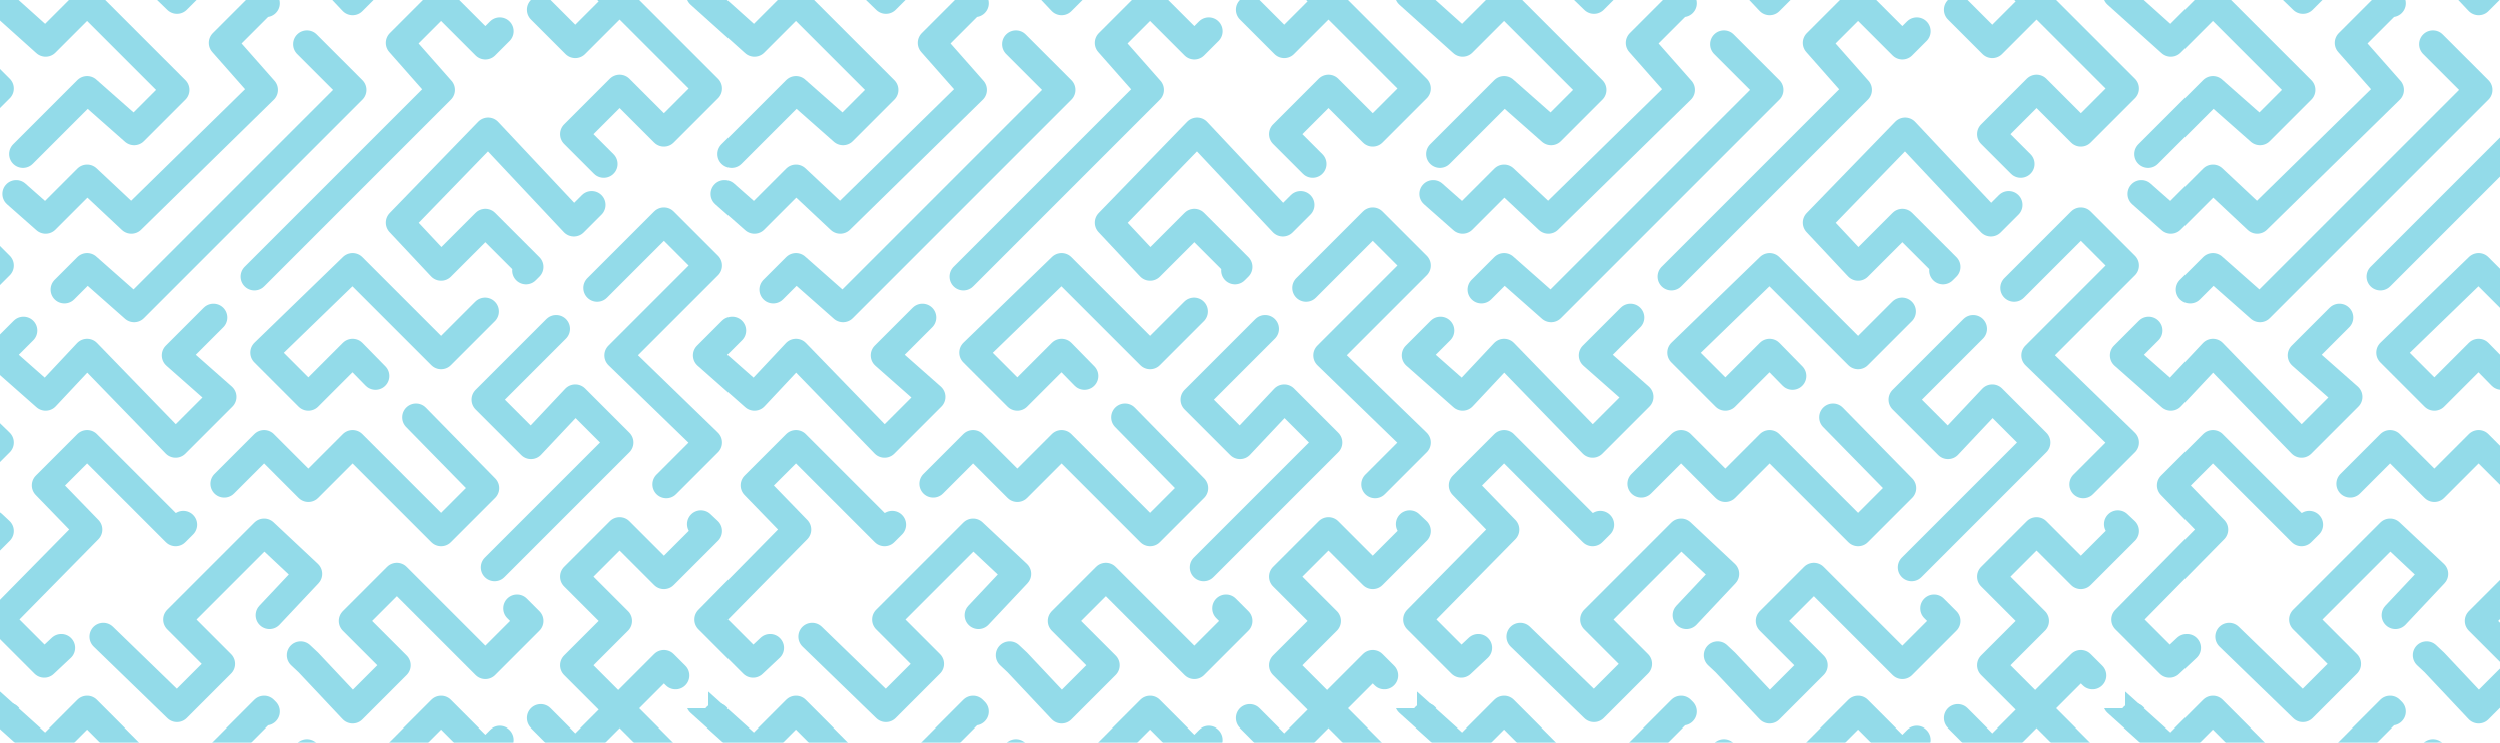
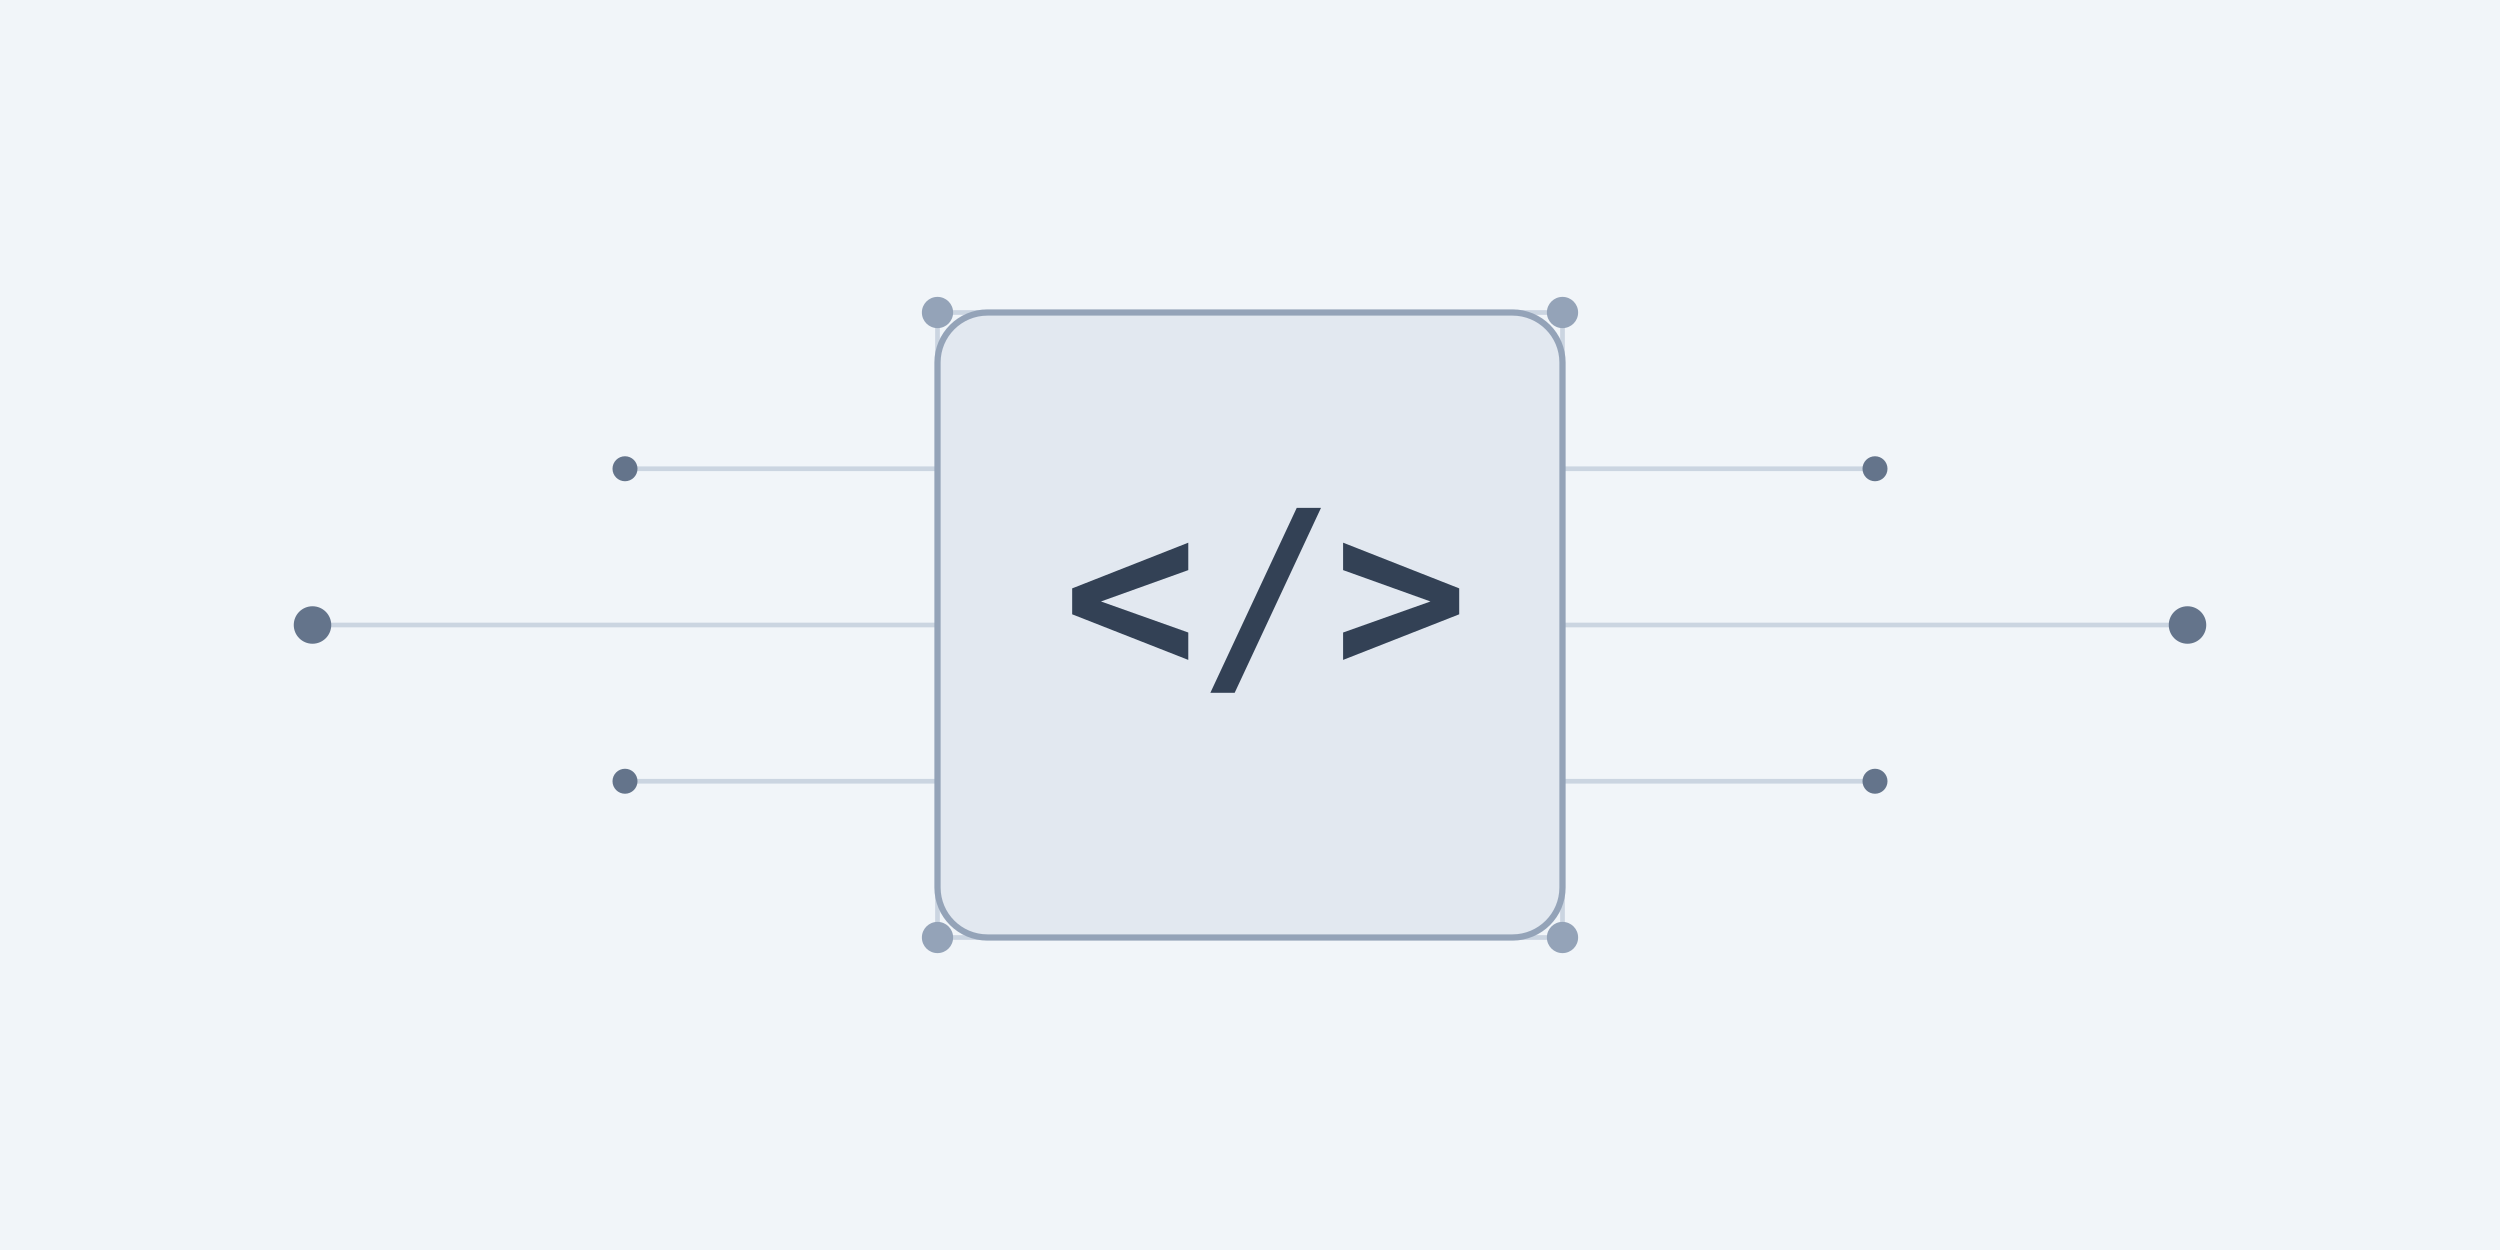
- <svg xmlns="http://www.w3.org/2000/svg" xmlns:xlink="http://www.w3.org/1999/xlink" style="margin:auto;background:rgba(NaN, NaN, NaN, 0);display:block;z-index:1;position:relative" width="1084" height="322" preserveAspectRatio="xMidYMid" viewBox="0 0 1084 322">
-   <defs>
-     <pattern id="pid-0.932876709489723" x="0" y="0" width="307.2" height="307.2" patternUnits="userSpaceOnUse">
-       <g transform="scale(1.2)">
-         <defs>
-           <g id="pat-0.13086180692764704">
-             <polyline fill-rule="evenodd" clip-rule="evenodd" fill="none" stroke="#93dbe9" stroke-width="10" stroke-linecap="round" stroke-linejoin="round" stroke-miterlimit="10" points=" -3,-2 16.5,15.5 31.5,0.5 63.5,32.5 48.5,47.5 31.5,32.5 -0.5,64.5 16.5,79.5 31.5,64.5 47.5,79.5 95.5,32.5 80.5,15.5 95.5,0.5 127.5,32.5 48.5,111.5 31.5,96.5 -0.5,128.5 16.5,143.5 31.5,127.5 63.5,160.5 80.5,143.5 63.5,128.5 159.5,32.5 144.5,15.5 159.5,0.5 175.5,16.5 192,0 208,16 224,0 256,32 240,48 224,32 207.501,48.501 223.5,64.5 207.5,80.5 176.5,47.5 144.5,80.5 159.5,96.5 175.5,80.5 191.5,96.5 159.5,128.5 127.5,96.5 95.5,127.5 111.5,143.5 127.5,127.5 175.5,176.5 159.5,192.5 127.5,160.5 111.5,176.5 95.5,160.5 63.5,192.5 31.5,160.5 16.5,175.5 31.999,191.483 0,224 16,240 32,225 64,256 80,240 64,224 79.667,208.333 95.5,192.5 111.5,207.5 95.5,224.5 111.5,239.5 127.5,256.5 143.5,240.5 127.5,224.5 143.5,208.5 175.5,240.5 191.5,224.5 175.5,208.5 207.5,176.5 224,160 208,144 191.998,160.998 175.5,144.5 207.5,112.5 240,80 256,96 223.5,128.5 256,160 239.5,176.5 256,192 240,208 224,192 207.5,208.5 223.5,224.5 207.5,240.5 223.5,256.5 240,240 259,259" stroke-dasharray="169.361 20.932 169.361 20.932 169.361 20.932 169.361 20.932 169.361 20.932 169.361 20.932 169.361 20.932 169.361 20.932 169.361 20.932 169.361 20.932 169.361 20.932 169.361 20.932 169.361 20.932 169.361 20.932 169.361 20.932">
-               <animate attributeName="stroke-dashoffset" keyTimes="0;1" values="0;190.293" repeatCount="indefinite" dur="7.143s" />
-             </polyline>
-           </g>
-         </defs>
-         <use xlink:href="#pat-0.13086180692764704" x="0" y="0" />
-         <use xlink:href="#pat-0.13086180692764704" x="-256" y="0" />
-         <use xlink:href="#pat-0.13086180692764704" x="256" y="0" />
-         <use xlink:href="#pat-0.13086180692764704" x="0" y="-256" />
-         <use xlink:href="#pat-0.13086180692764704" x="0" y="256" />
-       </g>
-     </pattern>
-   </defs>
-   <rect x="0" y="0" width="1084" height="322" fill="url(#pid-0.932876709489723)" />
+ <svg xmlns="http://www.w3.org/2000/svg" width="800" height="400" viewBox="0 0 800 400">
+   <rect width="800" height="400" fill="#f1f5f9" />
+   <g stroke="#cbd5e1" stroke-width="1.5" fill="none">
+     <line x1="100" y1="200" x2="300" y2="200" />
+     <line x1="500" y1="200" x2="700" y2="200" />
+     <line x1="300" y1="100" x2="300" y2="300" />
+     <line x1="500" y1="100" x2="500" y2="300" />
+     <line x1="300" y1="100" x2="500" y2="100" />
+     <line x1="300" y1="300" x2="500" y2="300" />
+     <line x1="200" y1="150" x2="300" y2="150" />
+     <line x1="500" y1="150" x2="600" y2="150" />
+     <line x1="200" y1="250" x2="300" y2="250" />
+     <line x1="500" y1="250" x2="600" y2="250" />
+   </g>
+   <g fill="#64748b">
+     <circle cx="100" cy="200" r="6" />
+     <circle cx="700" cy="200" r="6" />
+     <circle cx="200" cy="150" r="4" />
+     <circle cx="200" cy="250" r="4" />
+     <circle cx="600" cy="150" r="4" />
+     <circle cx="600" cy="250" r="4" />
+   </g>
+   <g transform="translate(400,200)">
+     <rect x="-100" y="-100" width="200" height="200" rx="16" fill="#e2e8f0" stroke="#94a3b8" stroke-width="2" />
+     <text x="-60" y="15" font-family="monospace" font-size="72" font-weight="bold" fill="#334155">&lt;/&gt;</text>
+   </g>
+   <g fill="#94a3b8">
+     <circle cx="300" cy="100" r="5" />
+     <circle cx="500" cy="100" r="5" />
+     <circle cx="300" cy="300" r="5" />
+     <circle cx="500" cy="300" r="5" />
+   </g>
</svg>
